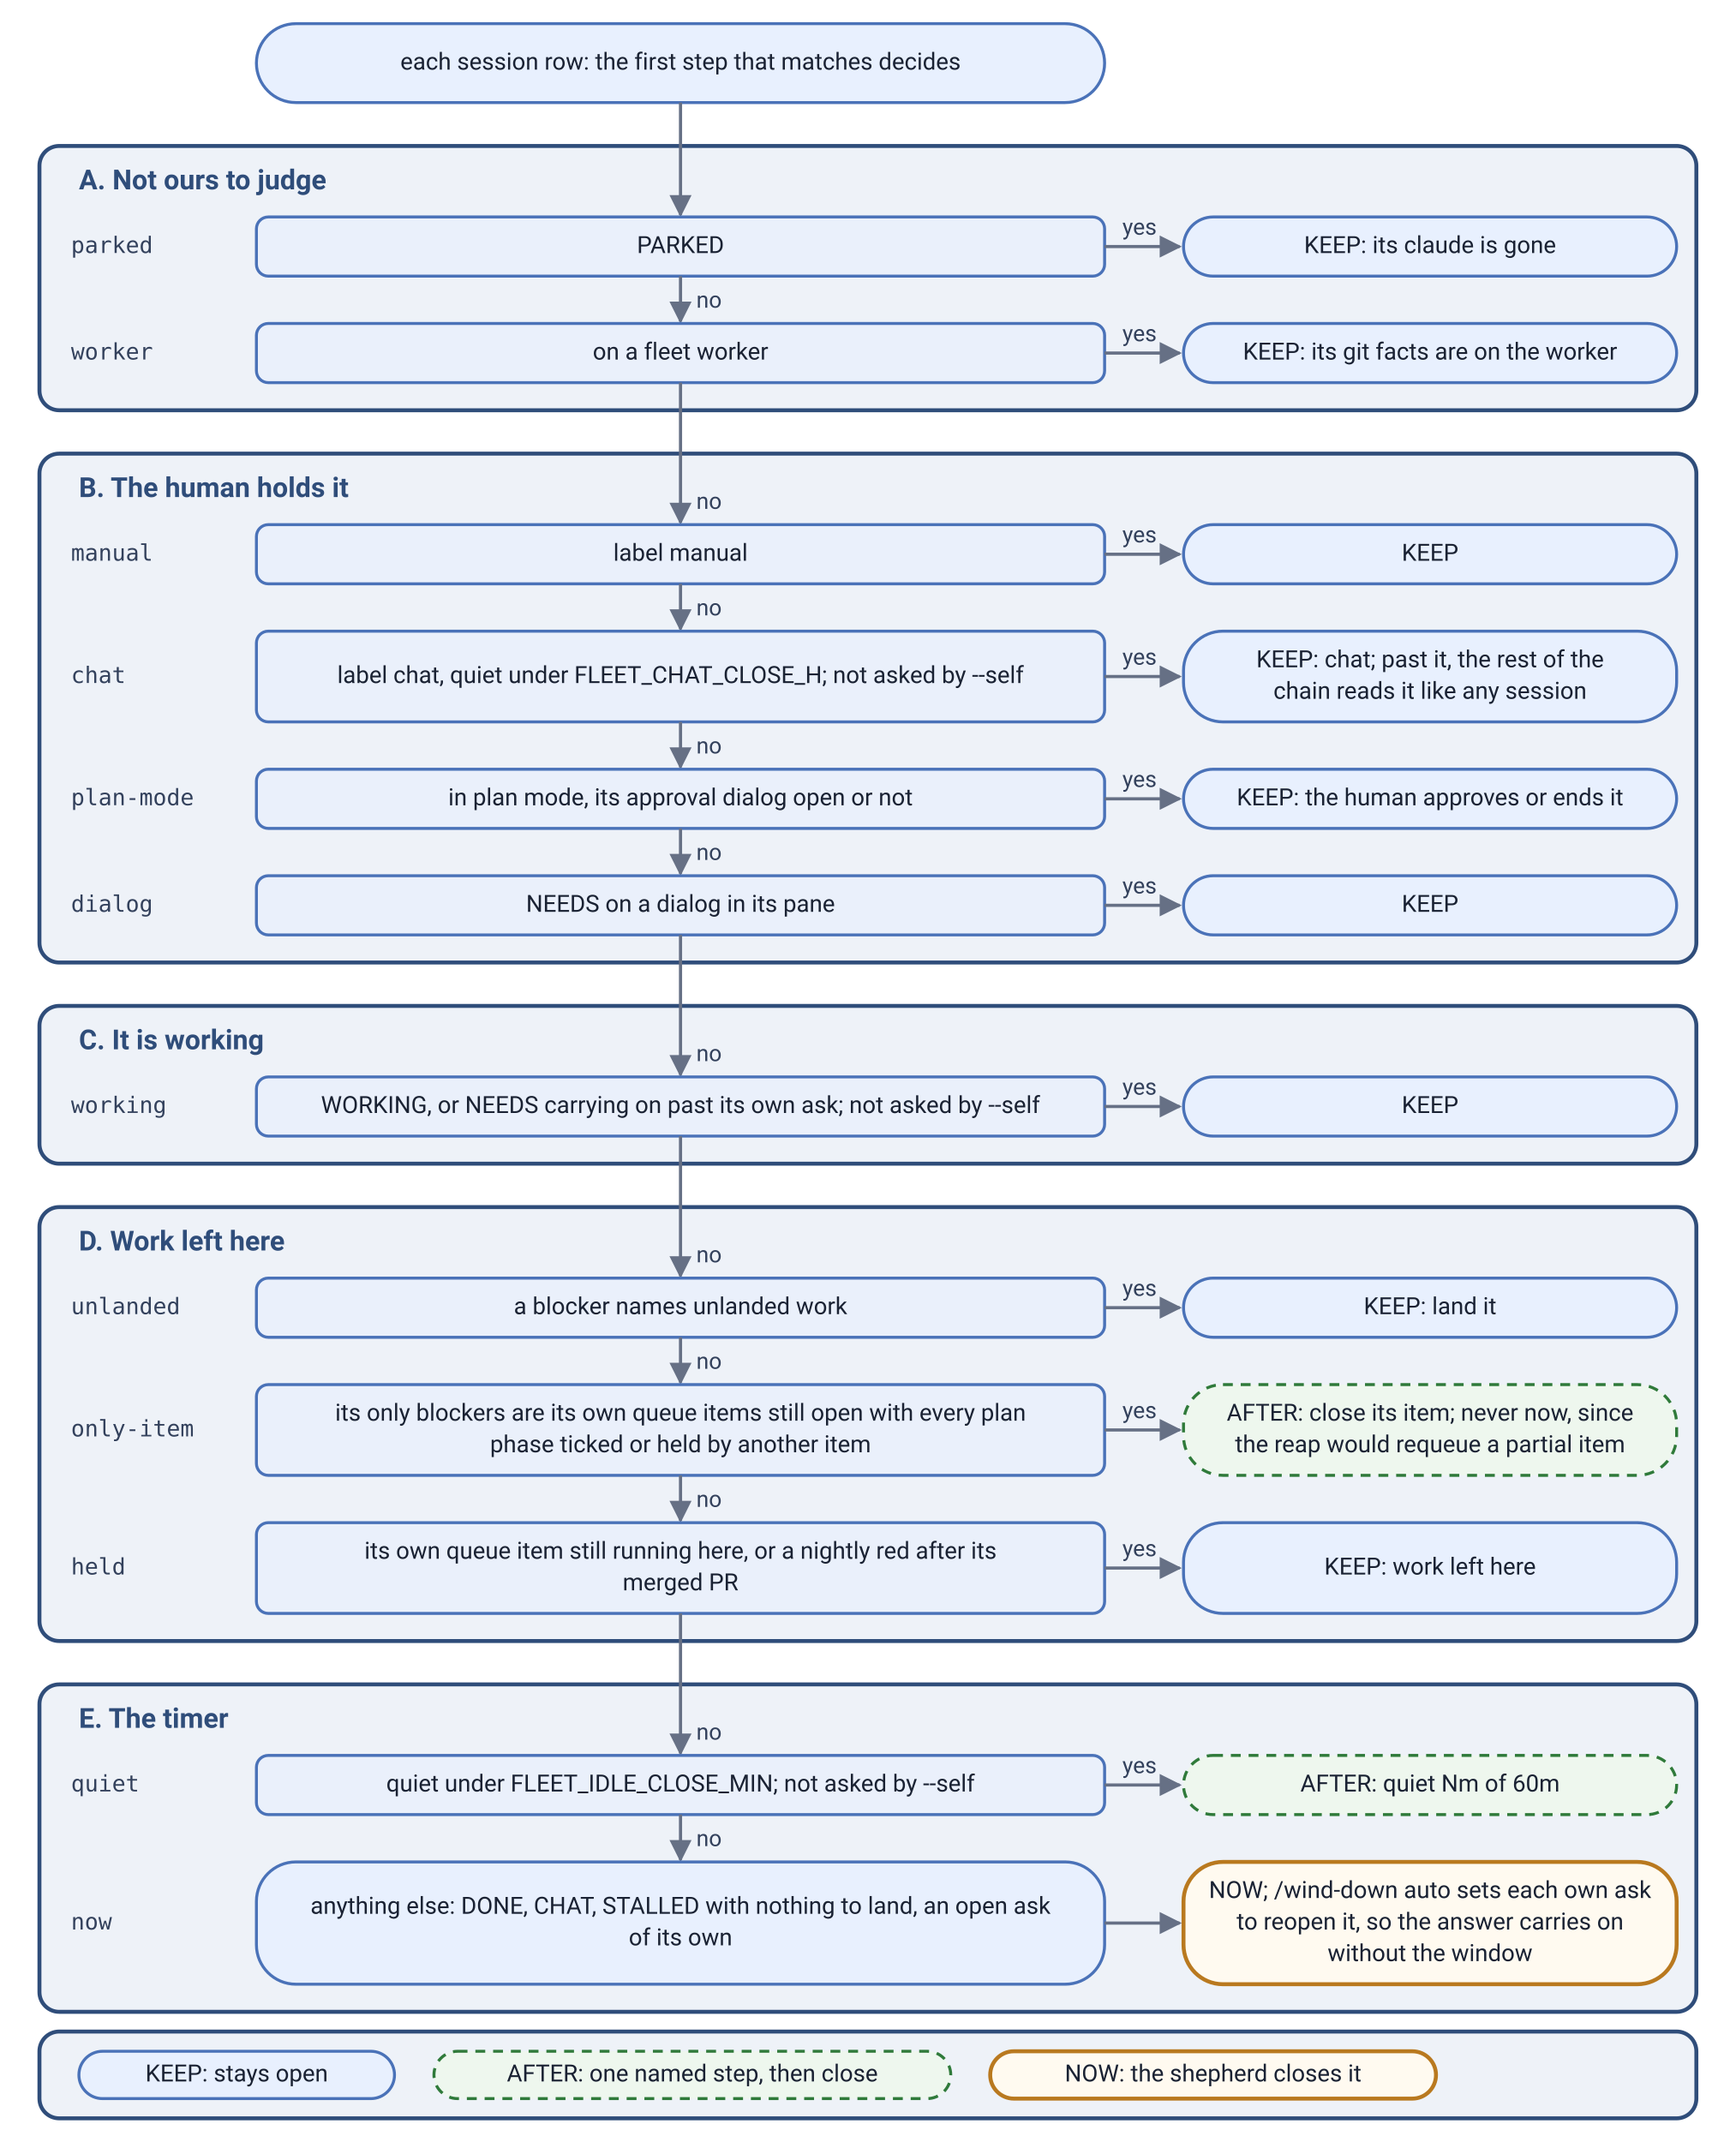
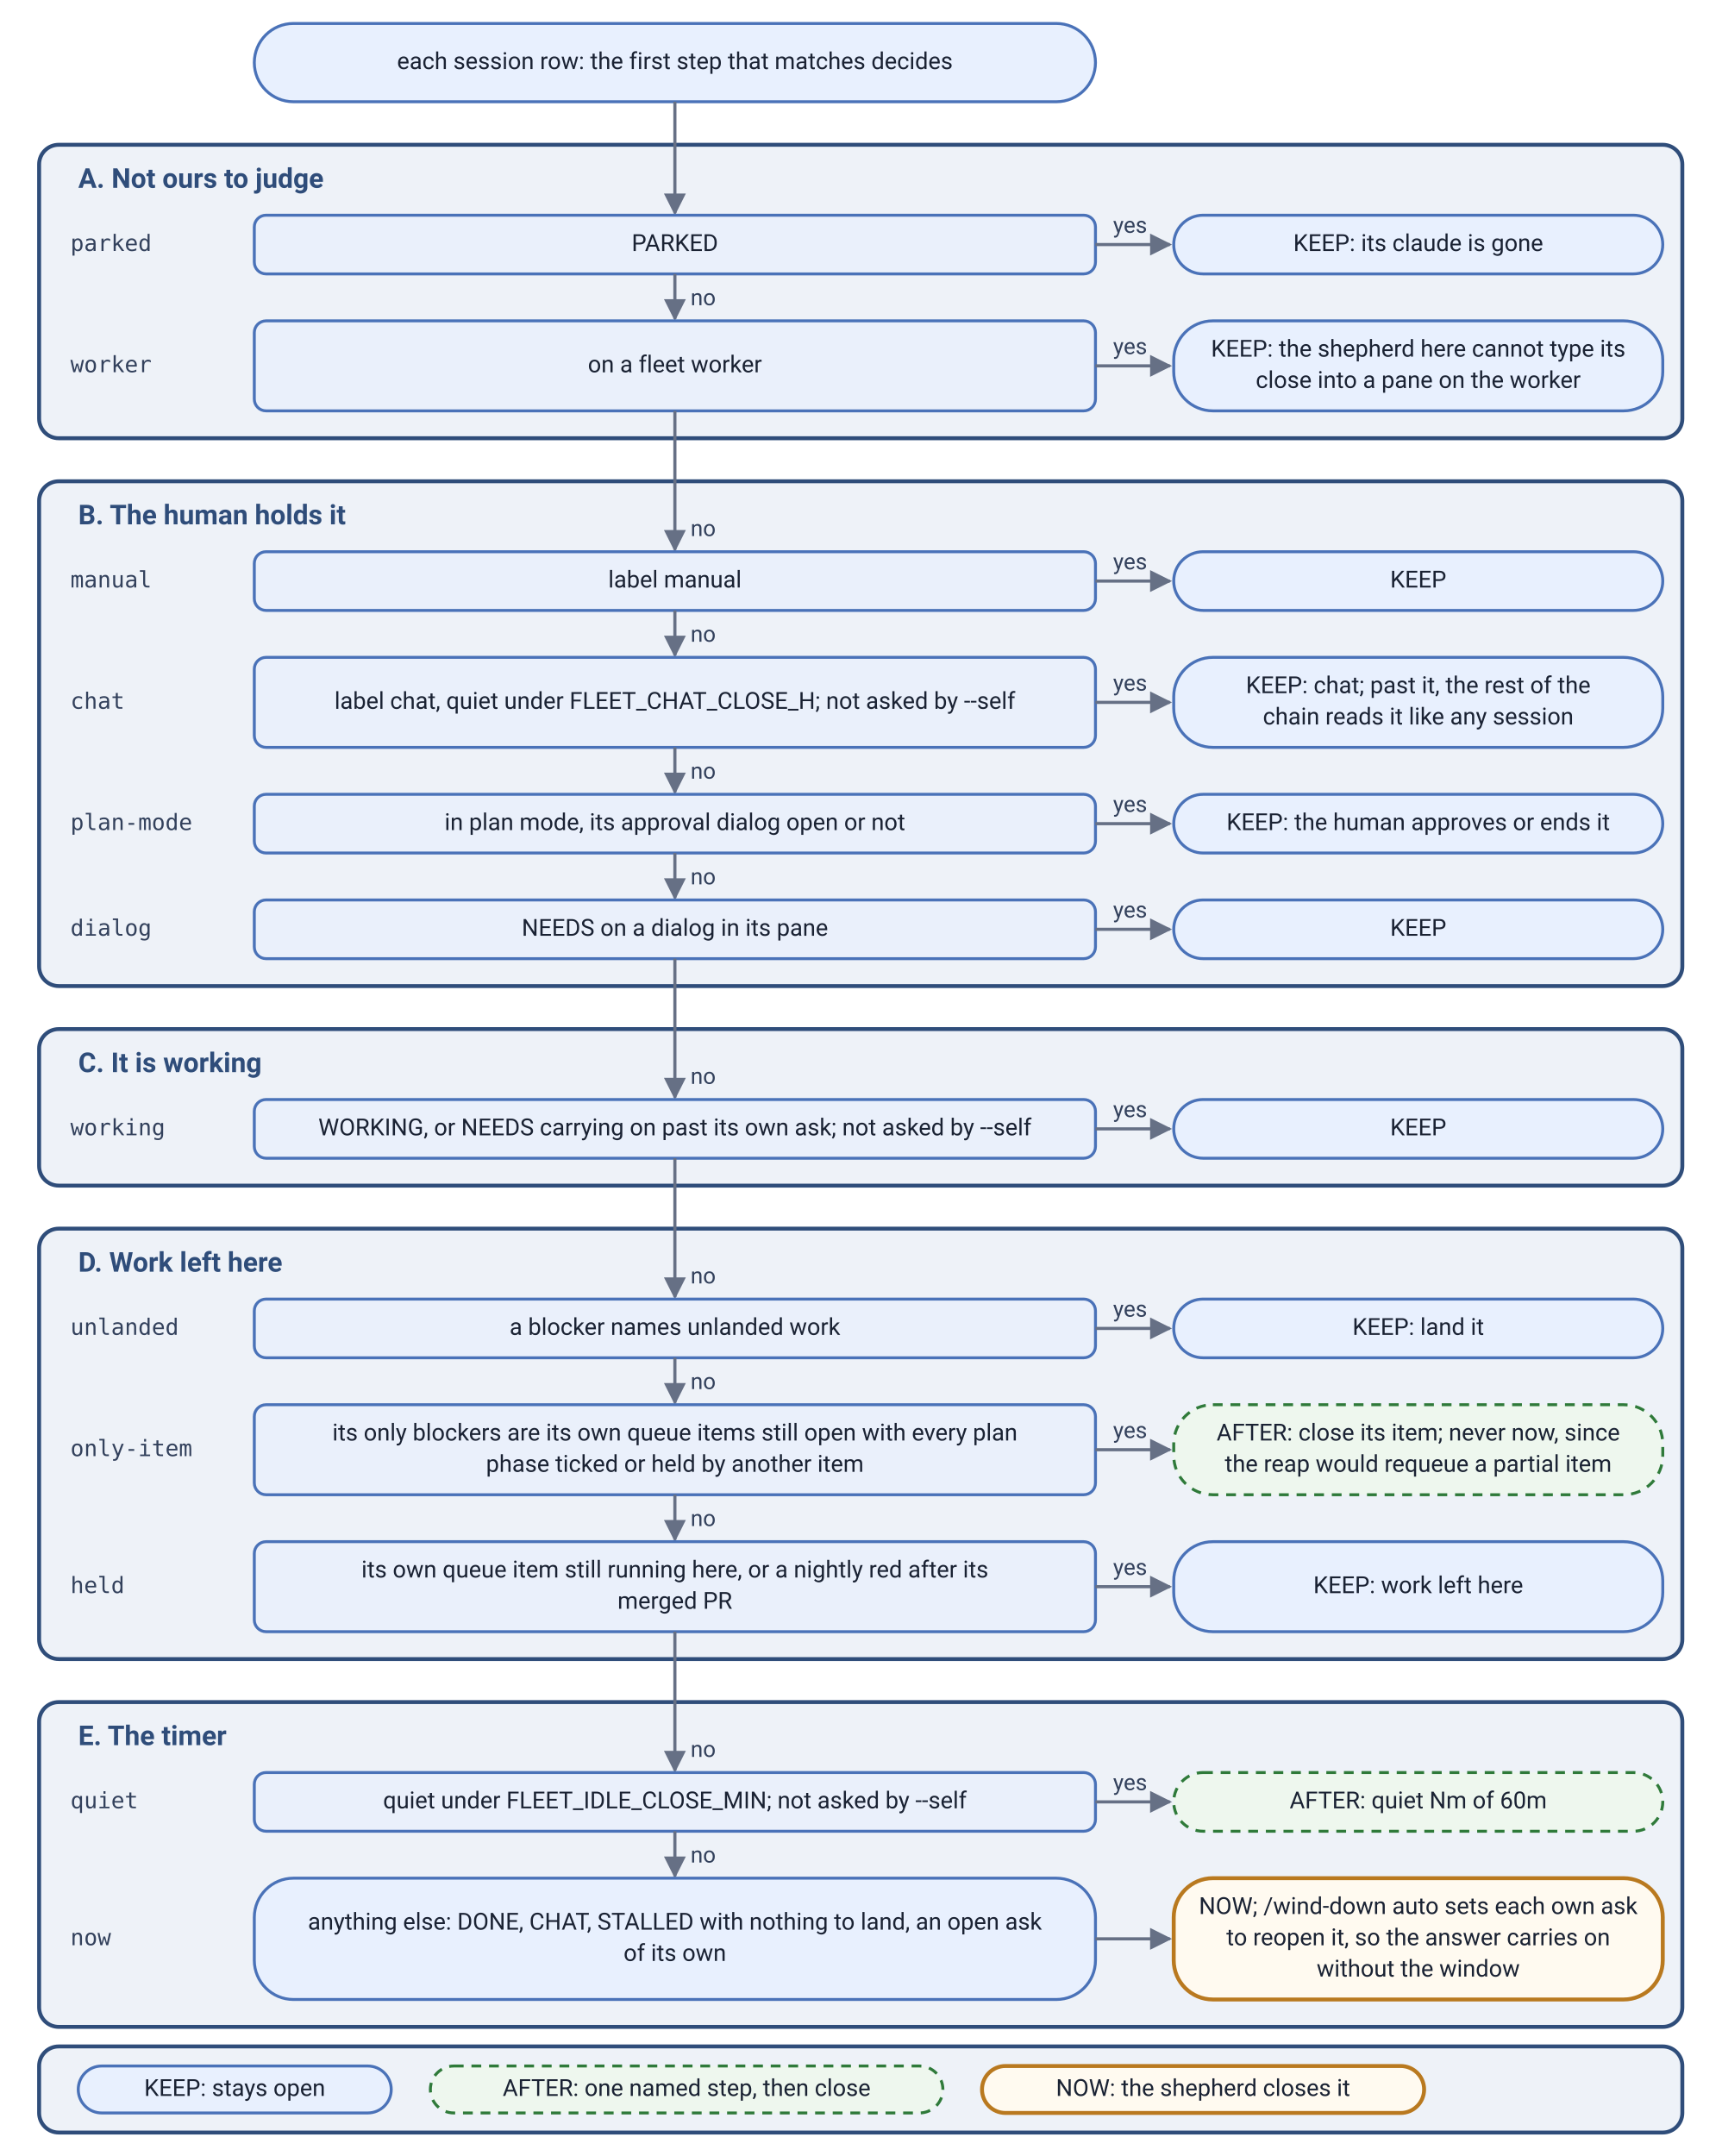
- <svg xmlns="http://www.w3.org/2000/svg" viewBox="0 0 880 1086" font-family="-apple-system, BlinkMacSystemFont, Segoe UI, Roboto, Helvetica, Arial, sans-serif">
+ <svg xmlns="http://www.w3.org/2000/svg" viewBox="0 0 880 1102" font-family="-apple-system, BlinkMacSystemFont, Segoe UI, Roboto, Helvetica, Arial, sans-serif">
  <defs>
    <marker id="arrow" viewBox="0 0 10 10" refX="9" refY="5" markerWidth="7" markerHeight="7" orient="auto-start-reverse">
      <path d="M0,0 L10,5 L0,10 z" fill="#667085" />
    </marker>
    <style>
      .lane { fill:#eef2f8; stroke:#2f4d7a; stroke-width:2; }
      .lane-title { font-size:14px; font-weight:600; fill:#2f4d7a; text-anchor:start; }
      .node { fill:#e8f0fe; stroke:#4a72b8; stroke-width:1.5; }
      .decision { fill:#eaf0fb; stroke:#4a72b8; stroke-width:1.5; }
      .keep { fill:#e8f0fe; stroke:#4a72b8; stroke-width:1.5; }
      .after { fill:#eef7ee; stroke:#2f7a3a; stroke-width:1.5; stroke-dasharray:5 4; }
      .now { fill:#fffaf0; stroke:#b9791f; stroke-width:2; }
      .label { font-size:14px; fill:#1a2233; text-anchor:middle; dominant-baseline:middle; }
      .label.sm { font-size:12px; }
      .step { font-size:11.5px; fill:#33415c; dominant-baseline:middle; font-family:ui-monospace, SFMono-Regular, Menlo, Consolas, monospace; }
      .edge { fill:none; stroke:#667085; stroke-width:1.6; marker-end:url(#arrow); }
      .elabel { font-size:11.5px; fill:#33415c; text-anchor:start; }
    </style>
  </defs>
  <rect class="node" x="130" y="12" width="430" height="40" rx="20" />
  <text class="label sm" x="345" y="32">each session row: the first step that matches decides</text>
-   <rect class="lane" x="20" y="74" width="840" height="134" rx="10" />
+   <rect class="lane" x="20" y="74" width="840" height="150" rx="10" />
  <text class="lane-title" x="40" y="96">A. Not ours to judge</text>
  <path class="edge" d="M345,52 V109" />
  <text class="step" x="36" y="125">parked</text>
  <rect class="decision" x="130" y="110" width="430" height="30" rx="6" />
  <text class="label sm" x="345" y="125">PARKED</text>
  <path class="edge" d="M560,125 H598" />
  <text class="elabel" x="569" y="119">yes</text>
  <rect class="keep" x="600" y="110" width="250" height="30" rx="15" />
  <text class="label sm" x="725" y="125">KEEP: its claude is gone</text>
  <path class="edge" d="M345,140 V163" />
  <text class="elabel" x="353" y="156">no</text>
-   <text class="step" x="36" y="179">worker</text>
-   <rect class="decision" x="130" y="164" width="430" height="30" rx="6" />
-   <text class="label sm" x="345" y="179">on a fleet worker</text>
-   <path class="edge" d="M560,179 H598" />
-   <text class="elabel" x="569" y="173">yes</text>
-   <rect class="keep" x="600" y="164" width="250" height="30" rx="15" />
-   <text class="label sm" x="725" y="179">KEEP: its git facts are on the worker</text>
-   <rect class="lane" x="20" y="230" width="840" height="258" rx="10" />
-   <text class="lane-title" x="40" y="252">B. The human holds it</text>
-   <path class="edge" d="M345,194 V265" />
-   <text class="elabel" x="353" y="258">no</text>
-   <text class="step" x="36" y="281">manual</text>
-   <rect class="decision" x="130" y="266" width="430" height="30" rx="6" />
-   <text class="label sm" x="345" y="281">label manual</text>
-   <path class="edge" d="M560,281 H598" />
-   <text class="elabel" x="569" y="275">yes</text>
-   <rect class="keep" x="600" y="266" width="250" height="30" rx="15" />
-   <text class="label sm" x="725" y="281">KEEP</text>
-   <path class="edge" d="M345,296 V319" />
-   <text class="elabel" x="353" y="312">no</text>
-   <text class="step" x="36" y="343">chat</text>
-   <rect class="decision" x="130" y="320" width="430" height="46" rx="6" />
-   <text class="label sm" x="345" y="343">label chat, quiet under FLEET_CHAT_CLOSE_H; not asked by --self</text>
-   <path class="edge" d="M560,343 H598" />
-   <text class="elabel" x="569" y="337">yes</text>
-   <rect class="keep" x="600" y="320" width="250" height="46" rx="20" />
-   <text class="label sm" x="725" y="335">KEEP: chat; past it, the rest of the</text>
-   <text class="label sm" x="725" y="351">chain reads it like any session</text>
-   <path class="edge" d="M345,366 V389" />
-   <text class="elabel" x="353" y="382">no</text>
-   <text class="step" x="36" y="405">plan-mode</text>
-   <rect class="decision" x="130" y="390" width="430" height="30" rx="6" />
-   <text class="label sm" x="345" y="405">in plan mode, its approval dialog open or not</text>
-   <path class="edge" d="M560,405 H598" />
-   <text class="elabel" x="569" y="399">yes</text>
-   <rect class="keep" x="600" y="390" width="250" height="30" rx="15" />
-   <text class="label sm" x="725" y="405">KEEP: the human approves or ends it</text>
-   <path class="edge" d="M345,420 V443" />
-   <text class="elabel" x="353" y="436">no</text>
-   <text class="step" x="36" y="459">dialog</text>
-   <rect class="decision" x="130" y="444" width="430" height="30" rx="6" />
-   <text class="label sm" x="345" y="459">NEEDS on a dialog in its pane</text>
-   <path class="edge" d="M560,459 H598" />
-   <text class="elabel" x="569" y="453">yes</text>
-   <rect class="keep" x="600" y="444" width="250" height="30" rx="15" />
-   <text class="label sm" x="725" y="459">KEEP</text>
-   <rect class="lane" x="20" y="510" width="840" height="80" rx="10" />
-   <text class="lane-title" x="40" y="532">C. It is working</text>
-   <path class="edge" d="M345,474 V545" />
-   <text class="elabel" x="353" y="538">no</text>
-   <text class="step" x="36" y="561">working</text>
-   <rect class="decision" x="130" y="546" width="430" height="30" rx="6" />
-   <text class="label sm" x="345" y="561">WORKING, or NEEDS carrying on past its own ask; not asked by --self</text>
-   <path class="edge" d="M560,561 H598" />
-   <text class="elabel" x="569" y="555">yes</text>
-   <rect class="keep" x="600" y="546" width="250" height="30" rx="15" />
-   <text class="label sm" x="725" y="561">KEEP</text>
-   <rect class="lane" x="20" y="612" width="840" height="220" rx="10" />
-   <text class="lane-title" x="40" y="634">D. Work left here</text>
-   <path class="edge" d="M345,576 V647" />
-   <text class="elabel" x="353" y="640">no</text>
-   <text class="step" x="36" y="663">unlanded</text>
-   <rect class="decision" x="130" y="648" width="430" height="30" rx="6" />
-   <text class="label sm" x="345" y="663">a blocker names unlanded work</text>
-   <path class="edge" d="M560,663 H598" />
-   <text class="elabel" x="569" y="657">yes</text>
-   <rect class="keep" x="600" y="648" width="250" height="30" rx="15" />
-   <text class="label sm" x="725" y="663">KEEP: land it</text>
-   <path class="edge" d="M345,678 V701" />
-   <text class="elabel" x="353" y="694">no</text>
-   <text class="step" x="36" y="725">only-item</text>
-   <rect class="decision" x="130" y="702" width="430" height="46" rx="6" />
-   <text class="label sm" x="345" y="717">its only blockers are its own queue items still open with every plan</text>
-   <text class="label sm" x="345" y="733">phase ticked or held by another item</text>
-   <path class="edge" d="M560,725 H598" />
-   <text class="elabel" x="569" y="719">yes</text>
-   <rect class="after" x="600" y="702" width="250" height="46" rx="20" />
-   <text class="label sm" x="725" y="717">AFTER: close its item; never now, since</text>
-   <text class="label sm" x="725" y="733">the reap would requeue a partial item</text>
-   <path class="edge" d="M345,748 V771" />
-   <text class="elabel" x="353" y="764">no</text>
-   <text class="step" x="36" y="795">held</text>
-   <rect class="decision" x="130" y="772" width="430" height="46" rx="6" />
-   <text class="label sm" x="345" y="787">its own queue item still running here, or a nightly red after its</text>
-   <text class="label sm" x="345" y="803">merged PR</text>
-   <path class="edge" d="M560,795 H598" />
-   <text class="elabel" x="569" y="789">yes</text>
-   <rect class="keep" x="600" y="772" width="250" height="46" rx="20" />
-   <text class="label sm" x="725" y="795">KEEP: work left here</text>
-   <rect class="lane" x="20" y="854" width="840" height="166" rx="10" />
-   <text class="lane-title" x="40" y="876">E. The timer</text>
-   <path class="edge" d="M345,818 V889" />
-   <text class="elabel" x="353" y="882">no</text>
-   <text class="step" x="36" y="905">quiet</text>
-   <rect class="decision" x="130" y="890" width="430" height="30" rx="6" />
-   <text class="label sm" x="345" y="905">quiet under FLEET_IDLE_CLOSE_MIN; not asked by --self</text>
-   <path class="edge" d="M560,905 H598" />
-   <text class="elabel" x="569" y="899">yes</text>
-   <rect class="after" x="600" y="890" width="250" height="30" rx="15" />
-   <text class="label sm" x="725" y="905">AFTER: quiet Nm of 60m</text>
-   <path class="edge" d="M345,920 V943" />
-   <text class="elabel" x="353" y="936">no</text>
-   <text class="step" x="36" y="975">now</text>
-   <rect class="node" x="130" y="944" width="430" height="62" rx="20" />
-   <text class="label sm" x="345" y="967">anything else: DONE, CHAT, STALLED with nothing to land, an open ask</text>
-   <text class="label sm" x="345" y="983">of its own</text>
-   <path class="edge" d="M560,975 H598" />
-   <rect class="now" x="600" y="944" width="250" height="62" rx="20" />
-   <text class="label sm" x="725" y="959">NOW; /wind-down auto sets each own ask</text>
-   <text class="label sm" x="725" y="975">to reopen it, so the answer carries on</text>
-   <text class="label sm" x="725" y="991">without the window</text>
-   <rect class="lane" x="20" y="1030" width="840" height="44" rx="10" />
-   <rect class="keep" x="40" y="1040" width="160" height="24" rx="12" />
-   <text class="label sm" x="120" y="1052">KEEP: stays open</text>
-   <rect class="after" x="220" y="1040" width="262" height="24" rx="12" />
-   <text class="label sm" x="351" y="1052">AFTER: one named step, then close</text>
-   <rect class="now" x="502" y="1040" width="226" height="24" rx="12" />
-   <text class="label sm" x="615" y="1052">NOW: the shepherd closes it</text>
+   <text class="step" x="36" y="187">worker</text>
+   <rect class="decision" x="130" y="164" width="430" height="46" rx="6" />
+   <text class="label sm" x="345" y="187">on a fleet worker</text>
+   <path class="edge" d="M560,187 H598" />
+   <text class="elabel" x="569" y="181">yes</text>
+   <rect class="keep" x="600" y="164" width="250" height="46" rx="20" />
+   <text class="label sm" x="725" y="179">KEEP: the shepherd here cannot type its</text>
+   <text class="label sm" x="725" y="195">close into a pane on the worker</text>
+   <rect class="lane" x="20" y="246" width="840" height="258" rx="10" />
+   <text class="lane-title" x="40" y="268">B. The human holds it</text>
+   <path class="edge" d="M345,210 V281" />
+   <text class="elabel" x="353" y="274">no</text>
+   <text class="step" x="36" y="297">manual</text>
+   <rect class="decision" x="130" y="282" width="430" height="30" rx="6" />
+   <text class="label sm" x="345" y="297">label manual</text>
+   <path class="edge" d="M560,297 H598" />
+   <text class="elabel" x="569" y="291">yes</text>
+   <rect class="keep" x="600" y="282" width="250" height="30" rx="15" />
+   <text class="label sm" x="725" y="297">KEEP</text>
+   <path class="edge" d="M345,312 V335" />
+   <text class="elabel" x="353" y="328">no</text>
+   <text class="step" x="36" y="359">chat</text>
+   <rect class="decision" x="130" y="336" width="430" height="46" rx="6" />
+   <text class="label sm" x="345" y="359">label chat, quiet under FLEET_CHAT_CLOSE_H; not asked by --self</text>
+   <path class="edge" d="M560,359 H598" />
+   <text class="elabel" x="569" y="353">yes</text>
+   <rect class="keep" x="600" y="336" width="250" height="46" rx="20" />
+   <text class="label sm" x="725" y="351">KEEP: chat; past it, the rest of the</text>
+   <text class="label sm" x="725" y="367">chain reads it like any session</text>
+   <path class="edge" d="M345,382 V405" />
+   <text class="elabel" x="353" y="398">no</text>
+   <text class="step" x="36" y="421">plan-mode</text>
+   <rect class="decision" x="130" y="406" width="430" height="30" rx="6" />
+   <text class="label sm" x="345" y="421">in plan mode, its approval dialog open or not</text>
+   <path class="edge" d="M560,421 H598" />
+   <text class="elabel" x="569" y="415">yes</text>
+   <rect class="keep" x="600" y="406" width="250" height="30" rx="15" />
+   <text class="label sm" x="725" y="421">KEEP: the human approves or ends it</text>
+   <path class="edge" d="M345,436 V459" />
+   <text class="elabel" x="353" y="452">no</text>
+   <text class="step" x="36" y="475">dialog</text>
+   <rect class="decision" x="130" y="460" width="430" height="30" rx="6" />
+   <text class="label sm" x="345" y="475">NEEDS on a dialog in its pane</text>
+   <path class="edge" d="M560,475 H598" />
+   <text class="elabel" x="569" y="469">yes</text>
+   <rect class="keep" x="600" y="460" width="250" height="30" rx="15" />
+   <text class="label sm" x="725" y="475">KEEP</text>
+   <rect class="lane" x="20" y="526" width="840" height="80" rx="10" />
+   <text class="lane-title" x="40" y="548">C. It is working</text>
+   <path class="edge" d="M345,490 V561" />
+   <text class="elabel" x="353" y="554">no</text>
+   <text class="step" x="36" y="577">working</text>
+   <rect class="decision" x="130" y="562" width="430" height="30" rx="6" />
+   <text class="label sm" x="345" y="577">WORKING, or NEEDS carrying on past its own ask; not asked by --self</text>
+   <path class="edge" d="M560,577 H598" />
+   <text class="elabel" x="569" y="571">yes</text>
+   <rect class="keep" x="600" y="562" width="250" height="30" rx="15" />
+   <text class="label sm" x="725" y="577">KEEP</text>
+   <rect class="lane" x="20" y="628" width="840" height="220" rx="10" />
+   <text class="lane-title" x="40" y="650">D. Work left here</text>
+   <path class="edge" d="M345,592 V663" />
+   <text class="elabel" x="353" y="656">no</text>
+   <text class="step" x="36" y="679">unlanded</text>
+   <rect class="decision" x="130" y="664" width="430" height="30" rx="6" />
+   <text class="label sm" x="345" y="679">a blocker names unlanded work</text>
+   <path class="edge" d="M560,679 H598" />
+   <text class="elabel" x="569" y="673">yes</text>
+   <rect class="keep" x="600" y="664" width="250" height="30" rx="15" />
+   <text class="label sm" x="725" y="679">KEEP: land it</text>
+   <path class="edge" d="M345,694 V717" />
+   <text class="elabel" x="353" y="710">no</text>
+   <text class="step" x="36" y="741">only-item</text>
+   <rect class="decision" x="130" y="718" width="430" height="46" rx="6" />
+   <text class="label sm" x="345" y="733">its only blockers are its own queue items still open with every plan</text>
+   <text class="label sm" x="345" y="749">phase ticked or held by another item</text>
+   <path class="edge" d="M560,741 H598" />
+   <text class="elabel" x="569" y="735">yes</text>
+   <rect class="after" x="600" y="718" width="250" height="46" rx="20" />
+   <text class="label sm" x="725" y="733">AFTER: close its item; never now, since</text>
+   <text class="label sm" x="725" y="749">the reap would requeue a partial item</text>
+   <path class="edge" d="M345,764 V787" />
+   <text class="elabel" x="353" y="780">no</text>
+   <text class="step" x="36" y="811">held</text>
+   <rect class="decision" x="130" y="788" width="430" height="46" rx="6" />
+   <text class="label sm" x="345" y="803">its own queue item still running here, or a nightly red after its</text>
+   <text class="label sm" x="345" y="819">merged PR</text>
+   <path class="edge" d="M560,811 H598" />
+   <text class="elabel" x="569" y="805">yes</text>
+   <rect class="keep" x="600" y="788" width="250" height="46" rx="20" />
+   <text class="label sm" x="725" y="811">KEEP: work left here</text>
+   <rect class="lane" x="20" y="870" width="840" height="166" rx="10" />
+   <text class="lane-title" x="40" y="892">E. The timer</text>
+   <path class="edge" d="M345,834 V905" />
+   <text class="elabel" x="353" y="898">no</text>
+   <text class="step" x="36" y="921">quiet</text>
+   <rect class="decision" x="130" y="906" width="430" height="30" rx="6" />
+   <text class="label sm" x="345" y="921">quiet under FLEET_IDLE_CLOSE_MIN; not asked by --self</text>
+   <path class="edge" d="M560,921 H598" />
+   <text class="elabel" x="569" y="915">yes</text>
+   <rect class="after" x="600" y="906" width="250" height="30" rx="15" />
+   <text class="label sm" x="725" y="921">AFTER: quiet Nm of 60m</text>
+   <path class="edge" d="M345,936 V959" />
+   <text class="elabel" x="353" y="952">no</text>
+   <text class="step" x="36" y="991">now</text>
+   <rect class="node" x="130" y="960" width="430" height="62" rx="20" />
+   <text class="label sm" x="345" y="983">anything else: DONE, CHAT, STALLED with nothing to land, an open ask</text>
+   <text class="label sm" x="345" y="999">of its own</text>
+   <path class="edge" d="M560,991 H598" />
+   <rect class="now" x="600" y="960" width="250" height="62" rx="20" />
+   <text class="label sm" x="725" y="975">NOW; /wind-down auto sets each own ask</text>
+   <text class="label sm" x="725" y="991">to reopen it, so the answer carries on</text>
+   <text class="label sm" x="725" y="1007">without the window</text>
+   <rect class="lane" x="20" y="1046" width="840" height="44" rx="10" />
+   <rect class="keep" x="40" y="1056" width="160" height="24" rx="12" />
+   <text class="label sm" x="120" y="1068">KEEP: stays open</text>
+   <rect class="after" x="220" y="1056" width="262" height="24" rx="12" />
+   <text class="label sm" x="351" y="1068">AFTER: one named step, then close</text>
+   <rect class="now" x="502" y="1056" width="226" height="24" rx="12" />
+   <text class="label sm" x="615" y="1068">NOW: the shepherd closes it</text>
</svg>
